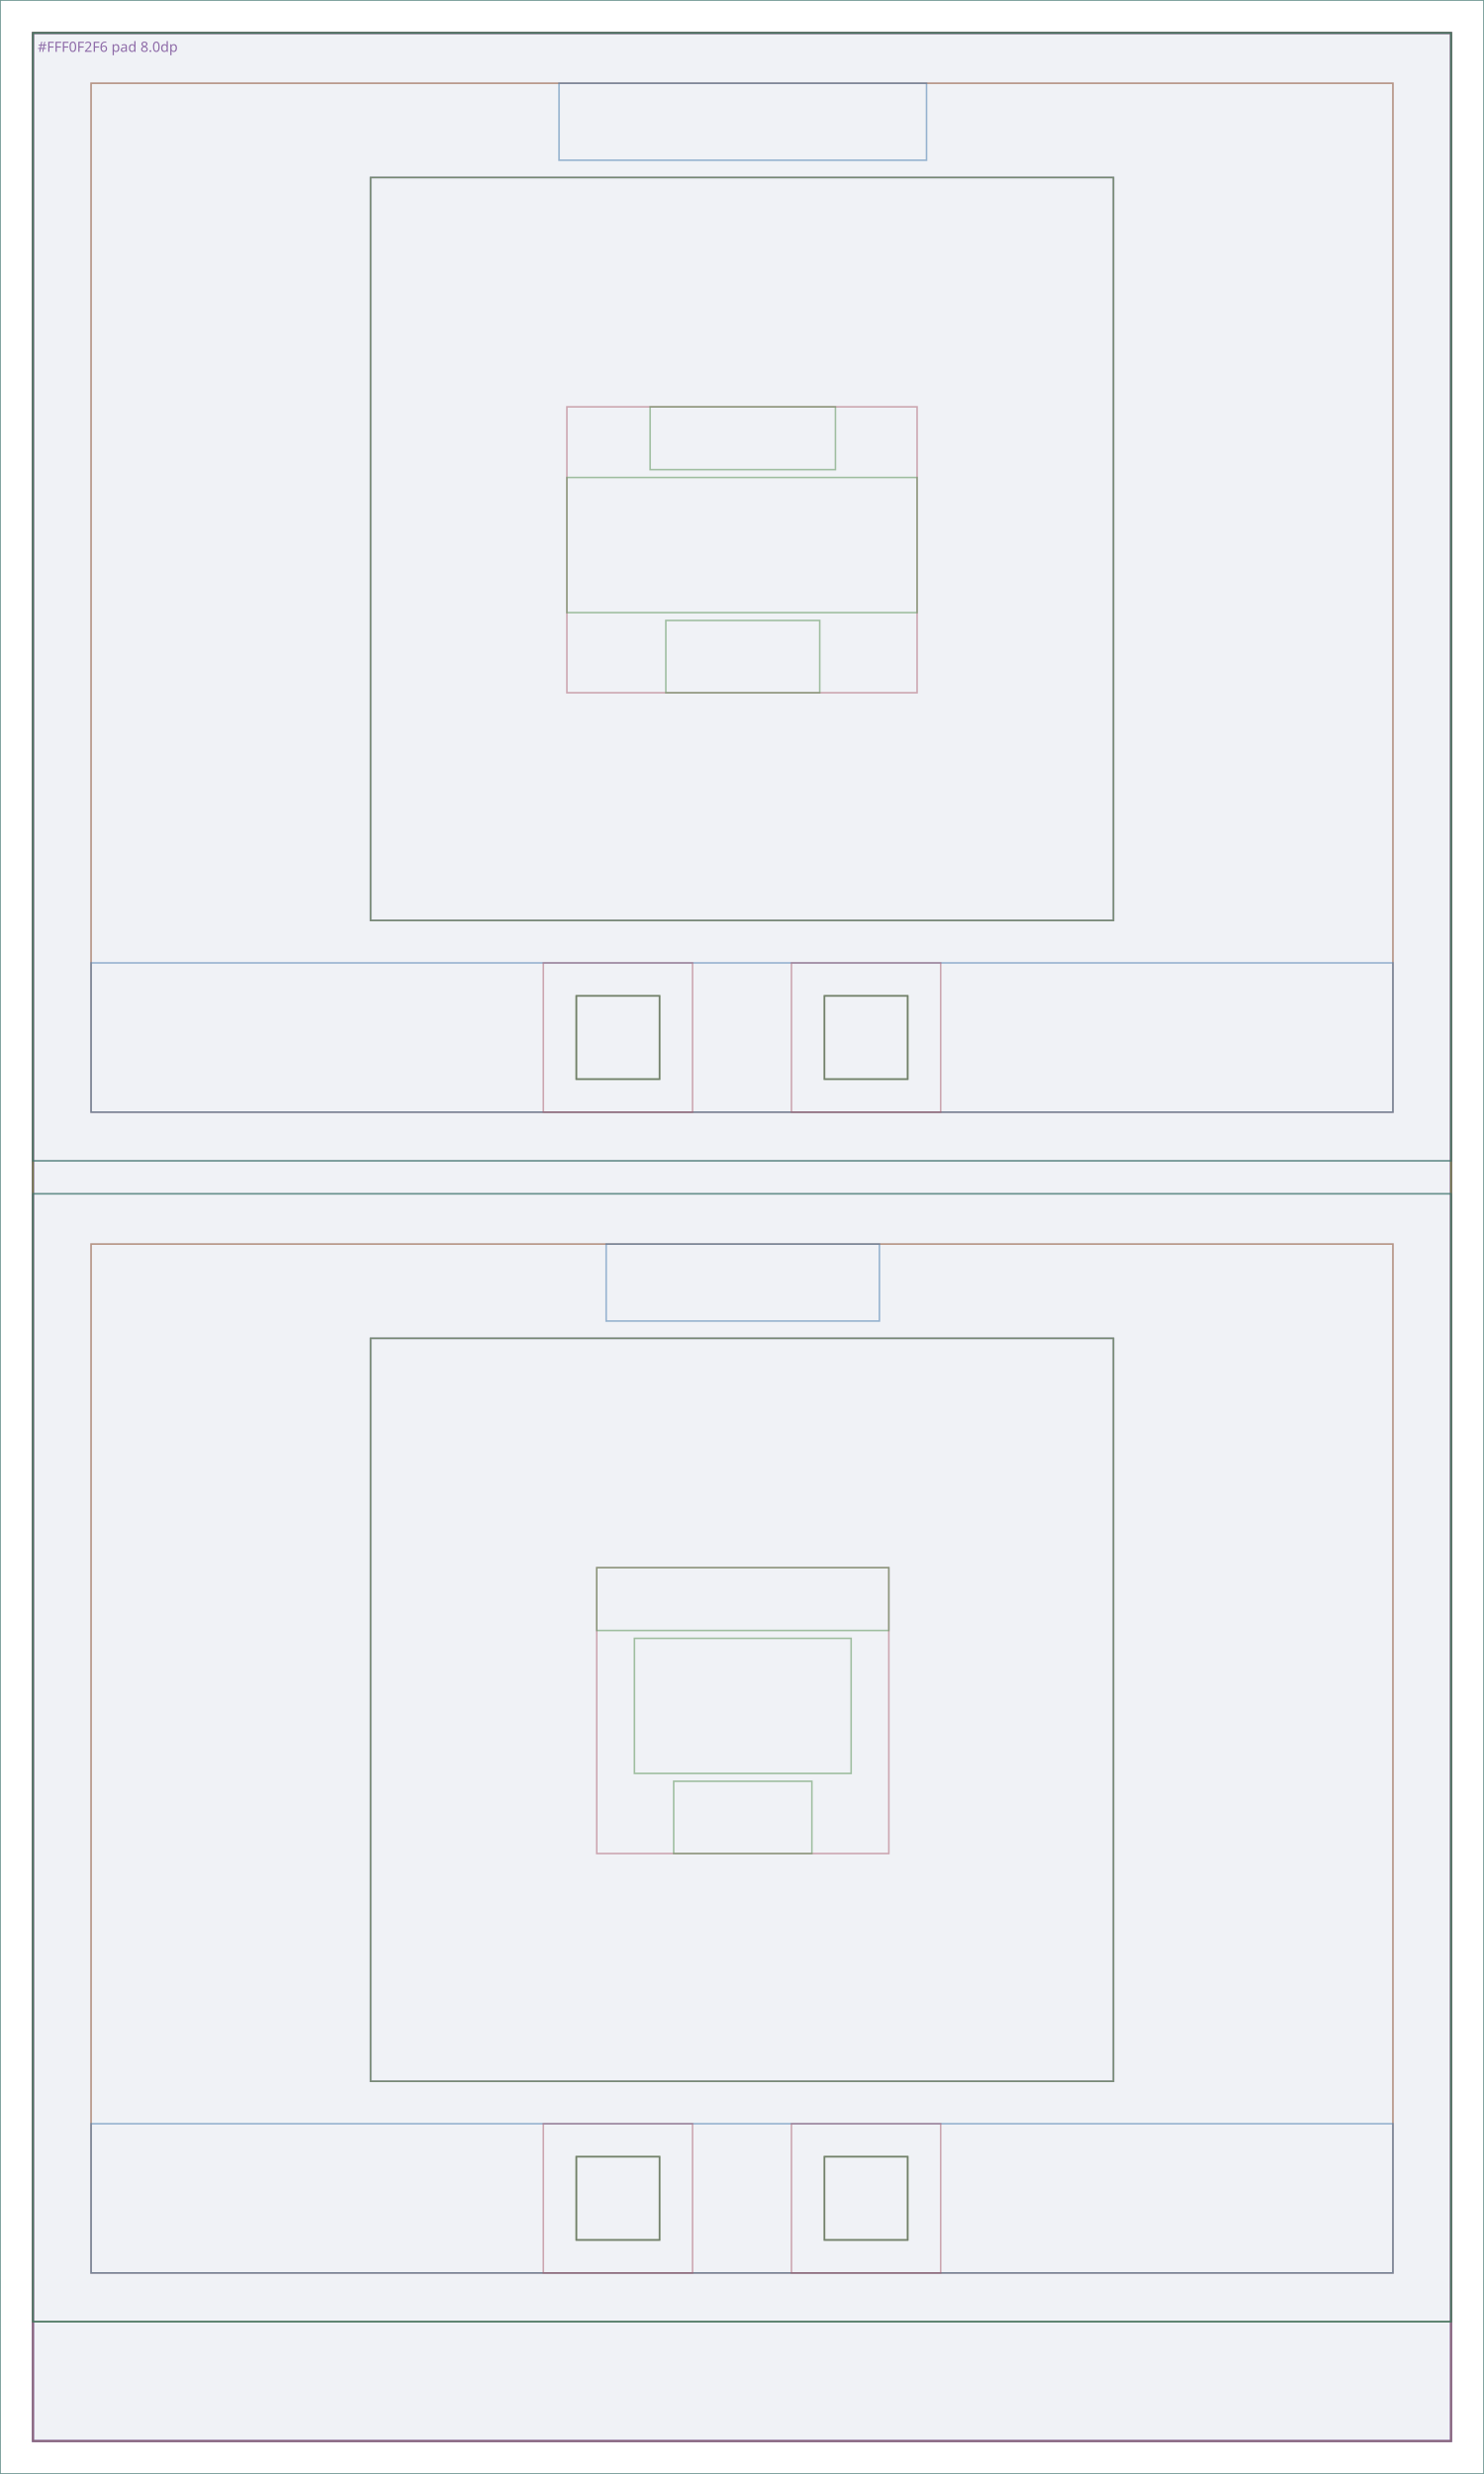
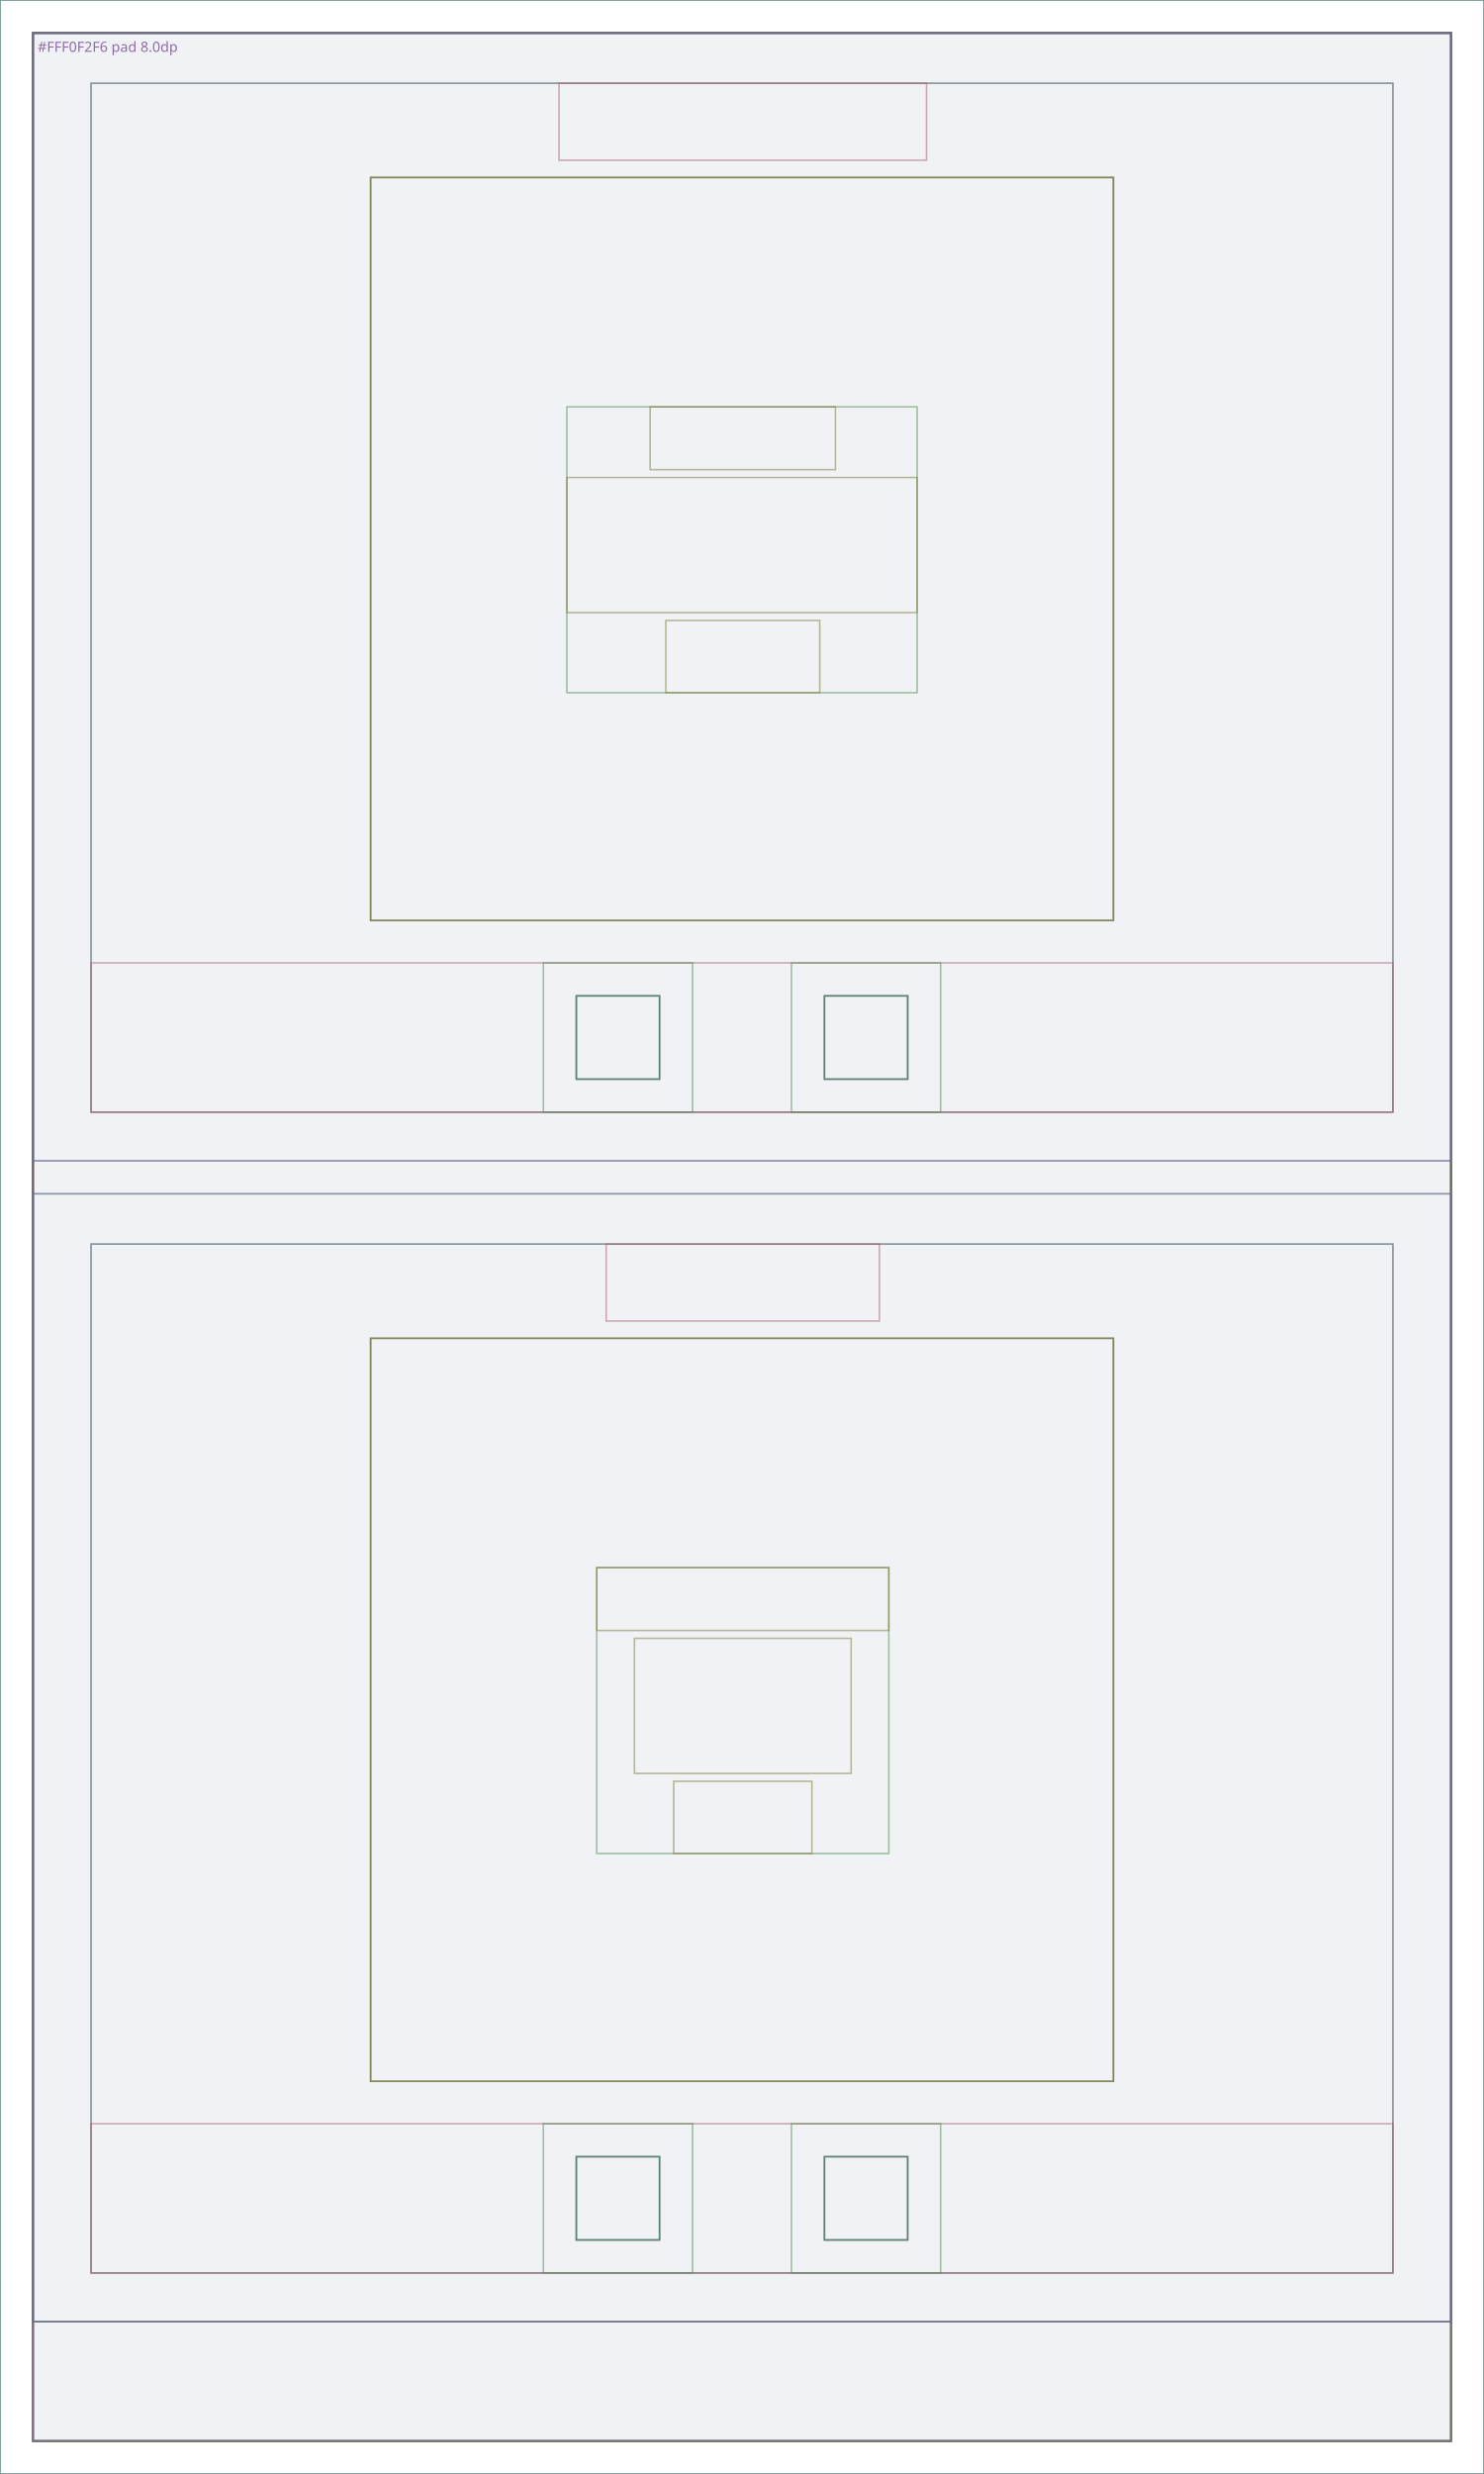
<svg xmlns="http://www.w3.org/2000/svg" viewBox="0 0 945 1575" width="945" height="1575" role="img" aria-label="Uber/Minimalist-Dials-Light layout wireframe">
  <rect width="945" height="1575" fill="#ffffff" />
  <g>
    <rect x="0" y="0" width="945" height="1575" fill="none" fill-opacity="0" stroke="#5B6470" stroke-width="1" stroke-opacity="0.5" />
  </g>
  <g>
    <rect x="0" y="0" width="945" height="1575" fill="none" fill-opacity="0" stroke="#2E7D6B" stroke-width="1" stroke-opacity="0.5" />
  </g>
  <g>
    <rect x="21" y="21" width="903" height="1533" fill="#F0F2F6" fill-opacity="1" stroke="#8E6BA8" stroke-width="1.5" stroke-opacity="1" />
    <text x="24" y="33" font-family="system-ui, sans-serif" font-size="9" fill="#8E6BA8">#FFF0F2F6  pad 8.0dp</text>
  </g>
  <g>
    <rect x="21" y="21" width="903" height="1533" fill="none" fill-opacity="0" stroke="#B0813B" stroke-width="1" stroke-opacity="0.5" />
  </g>
  <g>
    <rect x="21" y="21" width="903" height="1533" fill="none" fill-opacity="0" stroke="#3B72A8" stroke-width="1" stroke-opacity="0.5" />
  </g>
  <g>
    <rect x="21" y="21" width="903" height="1533" fill="none" fill-opacity="0" stroke="#A85B6B" stroke-width="1" stroke-opacity="0.5" />
  </g>
  <g>
-     <rect x="21" y="21" width="903" height="1457" fill="none" fill-opacity="0" stroke="#4F8A4A" stroke-width="1" stroke-opacity="0.5" />
+     <rect x="21" y="21" width="903" height="1533" fill="none" fill-opacity="0" stroke="#4F8A4A" stroke-width="1" stroke-opacity="0.5" />
  </g>
  <g>
    <rect x="21" y="21" width="903" height="1457" fill="none" fill-opacity="0" stroke="#7A7A33" stroke-width="1" stroke-opacity="0.5" />
  </g>
  <g>
-     <rect x="21" y="21" width="903" height="718" fill="none" fill-opacity="0" stroke="#5B6470" stroke-width="1" stroke-opacity="0.5" />
+     <rect x="21" y="21" width="903" height="1457" fill="none" fill-opacity="0" stroke="#5B6470" stroke-width="1" stroke-opacity="0.5" />
  </g>
  <g>
    <rect x="21" y="21" width="903" height="718" fill="none" fill-opacity="0" stroke="#2E7D6B" stroke-width="1" stroke-opacity="0.5" />
  </g>
  <g>
-     <rect x="58" y="53" width="829" height="655" fill="none" fill-opacity="0" stroke="#8E6BA8" stroke-width="1" stroke-opacity="0.5" />
+     <rect x="21" y="21" width="903" height="718" fill="none" fill-opacity="0" stroke="#8E6BA8" stroke-width="1" stroke-opacity="0.5" />
  </g>
  <g>
    <rect x="58" y="53" width="829" height="655" fill="none" fill-opacity="0" stroke="#B0813B" stroke-width="1" stroke-opacity="0.5" />
  </g>
  <g>
-     <rect x="356" y="53" width="234" height="49" fill="none" fill-opacity="0" stroke="#3B72A8" stroke-width="1" stroke-opacity="0.5" />
+     <rect x="58" y="53" width="829" height="655" fill="none" fill-opacity="0" stroke="#3B72A8" stroke-width="1" stroke-opacity="0.5" />
  </g>
  <g>
-     <rect x="236" y="113" width="473" height="473" fill="none" fill-opacity="0" stroke="#3B72A8" stroke-width="1" stroke-opacity="0.5" />
+     <rect x="356" y="53" width="234" height="49" fill="none" fill-opacity="0" stroke="#A85B6B" stroke-width="1" stroke-opacity="0.5" />
  </g>
  <g>
    <rect x="236" y="113" width="473" height="473" fill="none" fill-opacity="0" stroke="#A85B6B" stroke-width="1" stroke-opacity="0.5" />
  </g>
  <g>
    <rect x="236" y="113" width="473" height="473" fill="none" fill-opacity="0" stroke="#4F8A4A" stroke-width="1" stroke-opacity="0.5" />
  </g>
  <g>
-     <rect x="361" y="259" width="223" height="182" fill="none" fill-opacity="0" stroke="#A85B6B" stroke-width="1" stroke-opacity="0.5" />
+     <rect x="236" y="113" width="473" height="473" fill="none" fill-opacity="0" stroke="#7A7A33" stroke-width="1" stroke-opacity="0.5" />
  </g>
  <g>
-     <rect x="414" y="259" width="118" height="40" fill="none" fill-opacity="0" stroke="#4F8A4A" stroke-width="1" stroke-opacity="0.5" />
+     <rect x="361" y="259" width="223" height="182" fill="none" fill-opacity="0" stroke="#4F8A4A" stroke-width="1" stroke-opacity="0.5" />
  </g>
  <g>
-     <rect x="361" y="304" width="223" height="86" fill="none" fill-opacity="0" stroke="#4F8A4A" stroke-width="1" stroke-opacity="0.5" />
+     <rect x="414" y="259" width="118" height="40" fill="none" fill-opacity="0" stroke="#7A7A33" stroke-width="1" stroke-opacity="0.5" />
  </g>
  <g>
-     <rect x="424" y="395" width="98" height="46" fill="none" fill-opacity="0" stroke="#4F8A4A" stroke-width="1" stroke-opacity="0.5" />
+     <rect x="361" y="304" width="223" height="86" fill="none" fill-opacity="0" stroke="#7A7A33" stroke-width="1" stroke-opacity="0.5" />
  </g>
  <g>
-     <rect x="58" y="613" width="829" height="95" fill="none" fill-opacity="0" stroke="#3B72A8" stroke-width="1" stroke-opacity="0.5" />
+     <rect x="424" y="395" width="98" height="46" fill="none" fill-opacity="0" stroke="#7A7A33" stroke-width="1" stroke-opacity="0.5" />
  </g>
  <g>
-     <rect x="346" y="613" width="95" height="95" fill="none" fill-opacity="0" stroke="#A85B6B" stroke-width="1" stroke-opacity="0.5" />
+     <rect x="58" y="613" width="829" height="95" fill="none" fill-opacity="0" stroke="#A85B6B" stroke-width="1" stroke-opacity="0.5" />
  </g>
  <g>
-     <rect x="367" y="634" width="53" height="53" fill="none" fill-opacity="0" stroke="#4F8A4A" stroke-width="1" stroke-opacity="0.5" />
+     <rect x="346" y="613" width="95" height="95" fill="none" fill-opacity="0" stroke="#4F8A4A" stroke-width="1" stroke-opacity="0.5" />
  </g>
  <g>
    <rect x="367" y="634" width="53" height="53" fill="none" fill-opacity="0" stroke="#7A7A33" stroke-width="1" stroke-opacity="0.5" />
  </g>
  <g>
    <rect x="367" y="634" width="53" height="53" fill="none" fill-opacity="0" stroke="#5B6470" stroke-width="1" stroke-opacity="0.5" />
  </g>
  <g>
-     <rect x="504" y="613" width="95" height="95" fill="none" fill-opacity="0" stroke="#A85B6B" stroke-width="1" stroke-opacity="0.5" />
+     <rect x="367" y="634" width="53" height="53" fill="none" fill-opacity="0" stroke="#2E7D6B" stroke-width="1" stroke-opacity="0.5" />
  </g>
  <g>
-     <rect x="525" y="634" width="53" height="53" fill="none" fill-opacity="0" stroke="#4F8A4A" stroke-width="1" stroke-opacity="0.5" />
+     <rect x="504" y="613" width="95" height="95" fill="none" fill-opacity="0" stroke="#4F8A4A" stroke-width="1" stroke-opacity="0.5" />
  </g>
  <g>
    <rect x="525" y="634" width="53" height="53" fill="none" fill-opacity="0" stroke="#7A7A33" stroke-width="1" stroke-opacity="0.5" />
  </g>
  <g>
    <rect x="525" y="634" width="53" height="53" fill="none" fill-opacity="0" stroke="#5B6470" stroke-width="1" stroke-opacity="0.5" />
  </g>
  <g>
-     <rect x="21" y="760" width="903" height="718" fill="none" fill-opacity="0" stroke="#5B6470" stroke-width="1" stroke-opacity="0.5" />
+     <rect x="525" y="634" width="53" height="53" fill="none" fill-opacity="0" stroke="#2E7D6B" stroke-width="1" stroke-opacity="0.5" />
  </g>
  <g>
    <rect x="21" y="760" width="903" height="718" fill="none" fill-opacity="0" stroke="#2E7D6B" stroke-width="1" stroke-opacity="0.5" />
  </g>
  <g>
-     <rect x="58" y="792" width="829" height="655" fill="none" fill-opacity="0" stroke="#8E6BA8" stroke-width="1" stroke-opacity="0.5" />
+     <rect x="21" y="760" width="903" height="718" fill="none" fill-opacity="0" stroke="#8E6BA8" stroke-width="1" stroke-opacity="0.5" />
  </g>
  <g>
    <rect x="58" y="792" width="829" height="655" fill="none" fill-opacity="0" stroke="#B0813B" stroke-width="1" stroke-opacity="0.5" />
  </g>
  <g>
-     <rect x="386" y="792" width="174" height="49" fill="none" fill-opacity="0" stroke="#3B72A8" stroke-width="1" stroke-opacity="0.5" />
+     <rect x="58" y="792" width="829" height="655" fill="none" fill-opacity="0" stroke="#3B72A8" stroke-width="1" stroke-opacity="0.5" />
  </g>
  <g>
-     <rect x="236" y="852" width="473" height="473" fill="none" fill-opacity="0" stroke="#3B72A8" stroke-width="1" stroke-opacity="0.5" />
+     <rect x="386" y="792" width="174" height="49" fill="none" fill-opacity="0" stroke="#A85B6B" stroke-width="1" stroke-opacity="0.5" />
  </g>
  <g>
    <rect x="236" y="852" width="473" height="473" fill="none" fill-opacity="0" stroke="#A85B6B" stroke-width="1" stroke-opacity="0.5" />
  </g>
  <g>
    <rect x="236" y="852" width="473" height="473" fill="none" fill-opacity="0" stroke="#4F8A4A" stroke-width="1" stroke-opacity="0.5" />
  </g>
  <g>
-     <rect x="380" y="998" width="186" height="182" fill="none" fill-opacity="0" stroke="#A85B6B" stroke-width="1" stroke-opacity="0.5" />
+     <rect x="236" y="852" width="473" height="473" fill="none" fill-opacity="0" stroke="#7A7A33" stroke-width="1" stroke-opacity="0.5" />
  </g>
  <g>
-     <rect x="380" y="998" width="186" height="40" fill="none" fill-opacity="0" stroke="#4F8A4A" stroke-width="1" stroke-opacity="0.5" />
+     <rect x="380" y="998" width="186" height="182" fill="none" fill-opacity="0" stroke="#4F8A4A" stroke-width="1" stroke-opacity="0.5" />
  </g>
  <g>
-     <rect x="404" y="1043" width="138" height="86" fill="none" fill-opacity="0" stroke="#4F8A4A" stroke-width="1" stroke-opacity="0.5" />
+     <rect x="380" y="998" width="186" height="40" fill="none" fill-opacity="0" stroke="#7A7A33" stroke-width="1" stroke-opacity="0.5" />
  </g>
  <g>
-     <rect x="429" y="1134" width="88" height="46" fill="none" fill-opacity="0" stroke="#4F8A4A" stroke-width="1" stroke-opacity="0.5" />
+     <rect x="404" y="1043" width="138" height="86" fill="none" fill-opacity="0" stroke="#7A7A33" stroke-width="1" stroke-opacity="0.5" />
  </g>
  <g>
-     <rect x="58" y="1352" width="829" height="95" fill="none" fill-opacity="0" stroke="#3B72A8" stroke-width="1" stroke-opacity="0.5" />
+     <rect x="429" y="1134" width="88" height="46" fill="none" fill-opacity="0" stroke="#7A7A33" stroke-width="1" stroke-opacity="0.5" />
  </g>
  <g>
-     <rect x="346" y="1352" width="95" height="95" fill="none" fill-opacity="0" stroke="#A85B6B" stroke-width="1" stroke-opacity="0.5" />
+     <rect x="58" y="1352" width="829" height="95" fill="none" fill-opacity="0" stroke="#A85B6B" stroke-width="1" stroke-opacity="0.5" />
  </g>
  <g>
-     <rect x="367" y="1373" width="53" height="53" fill="none" fill-opacity="0" stroke="#4F8A4A" stroke-width="1" stroke-opacity="0.5" />
+     <rect x="346" y="1352" width="95" height="95" fill="none" fill-opacity="0" stroke="#4F8A4A" stroke-width="1" stroke-opacity="0.5" />
  </g>
  <g>
    <rect x="367" y="1373" width="53" height="53" fill="none" fill-opacity="0" stroke="#7A7A33" stroke-width="1" stroke-opacity="0.5" />
  </g>
  <g>
    <rect x="367" y="1373" width="53" height="53" fill="none" fill-opacity="0" stroke="#5B6470" stroke-width="1" stroke-opacity="0.5" />
  </g>
  <g>
-     <rect x="504" y="1352" width="95" height="95" fill="none" fill-opacity="0" stroke="#A85B6B" stroke-width="1" stroke-opacity="0.5" />
+     <rect x="367" y="1373" width="53" height="53" fill="none" fill-opacity="0" stroke="#2E7D6B" stroke-width="1" stroke-opacity="0.5" />
  </g>
  <g>
-     <rect x="525" y="1373" width="53" height="53" fill="none" fill-opacity="0" stroke="#4F8A4A" stroke-width="1" stroke-opacity="0.5" />
+     <rect x="504" y="1352" width="95" height="95" fill="none" fill-opacity="0" stroke="#4F8A4A" stroke-width="1" stroke-opacity="0.5" />
  </g>
  <g>
    <rect x="525" y="1373" width="53" height="53" fill="none" fill-opacity="0" stroke="#7A7A33" stroke-width="1" stroke-opacity="0.5" />
  </g>
  <g>
    <rect x="525" y="1373" width="53" height="53" fill="none" fill-opacity="0" stroke="#5B6470" stroke-width="1" stroke-opacity="0.5" />
  </g>
+   <g>
+     <rect x="525" y="1373" width="53" height="53" fill="none" fill-opacity="0" stroke="#2E7D6B" stroke-width="1" stroke-opacity="0.5" />
+   </g>
</svg>
